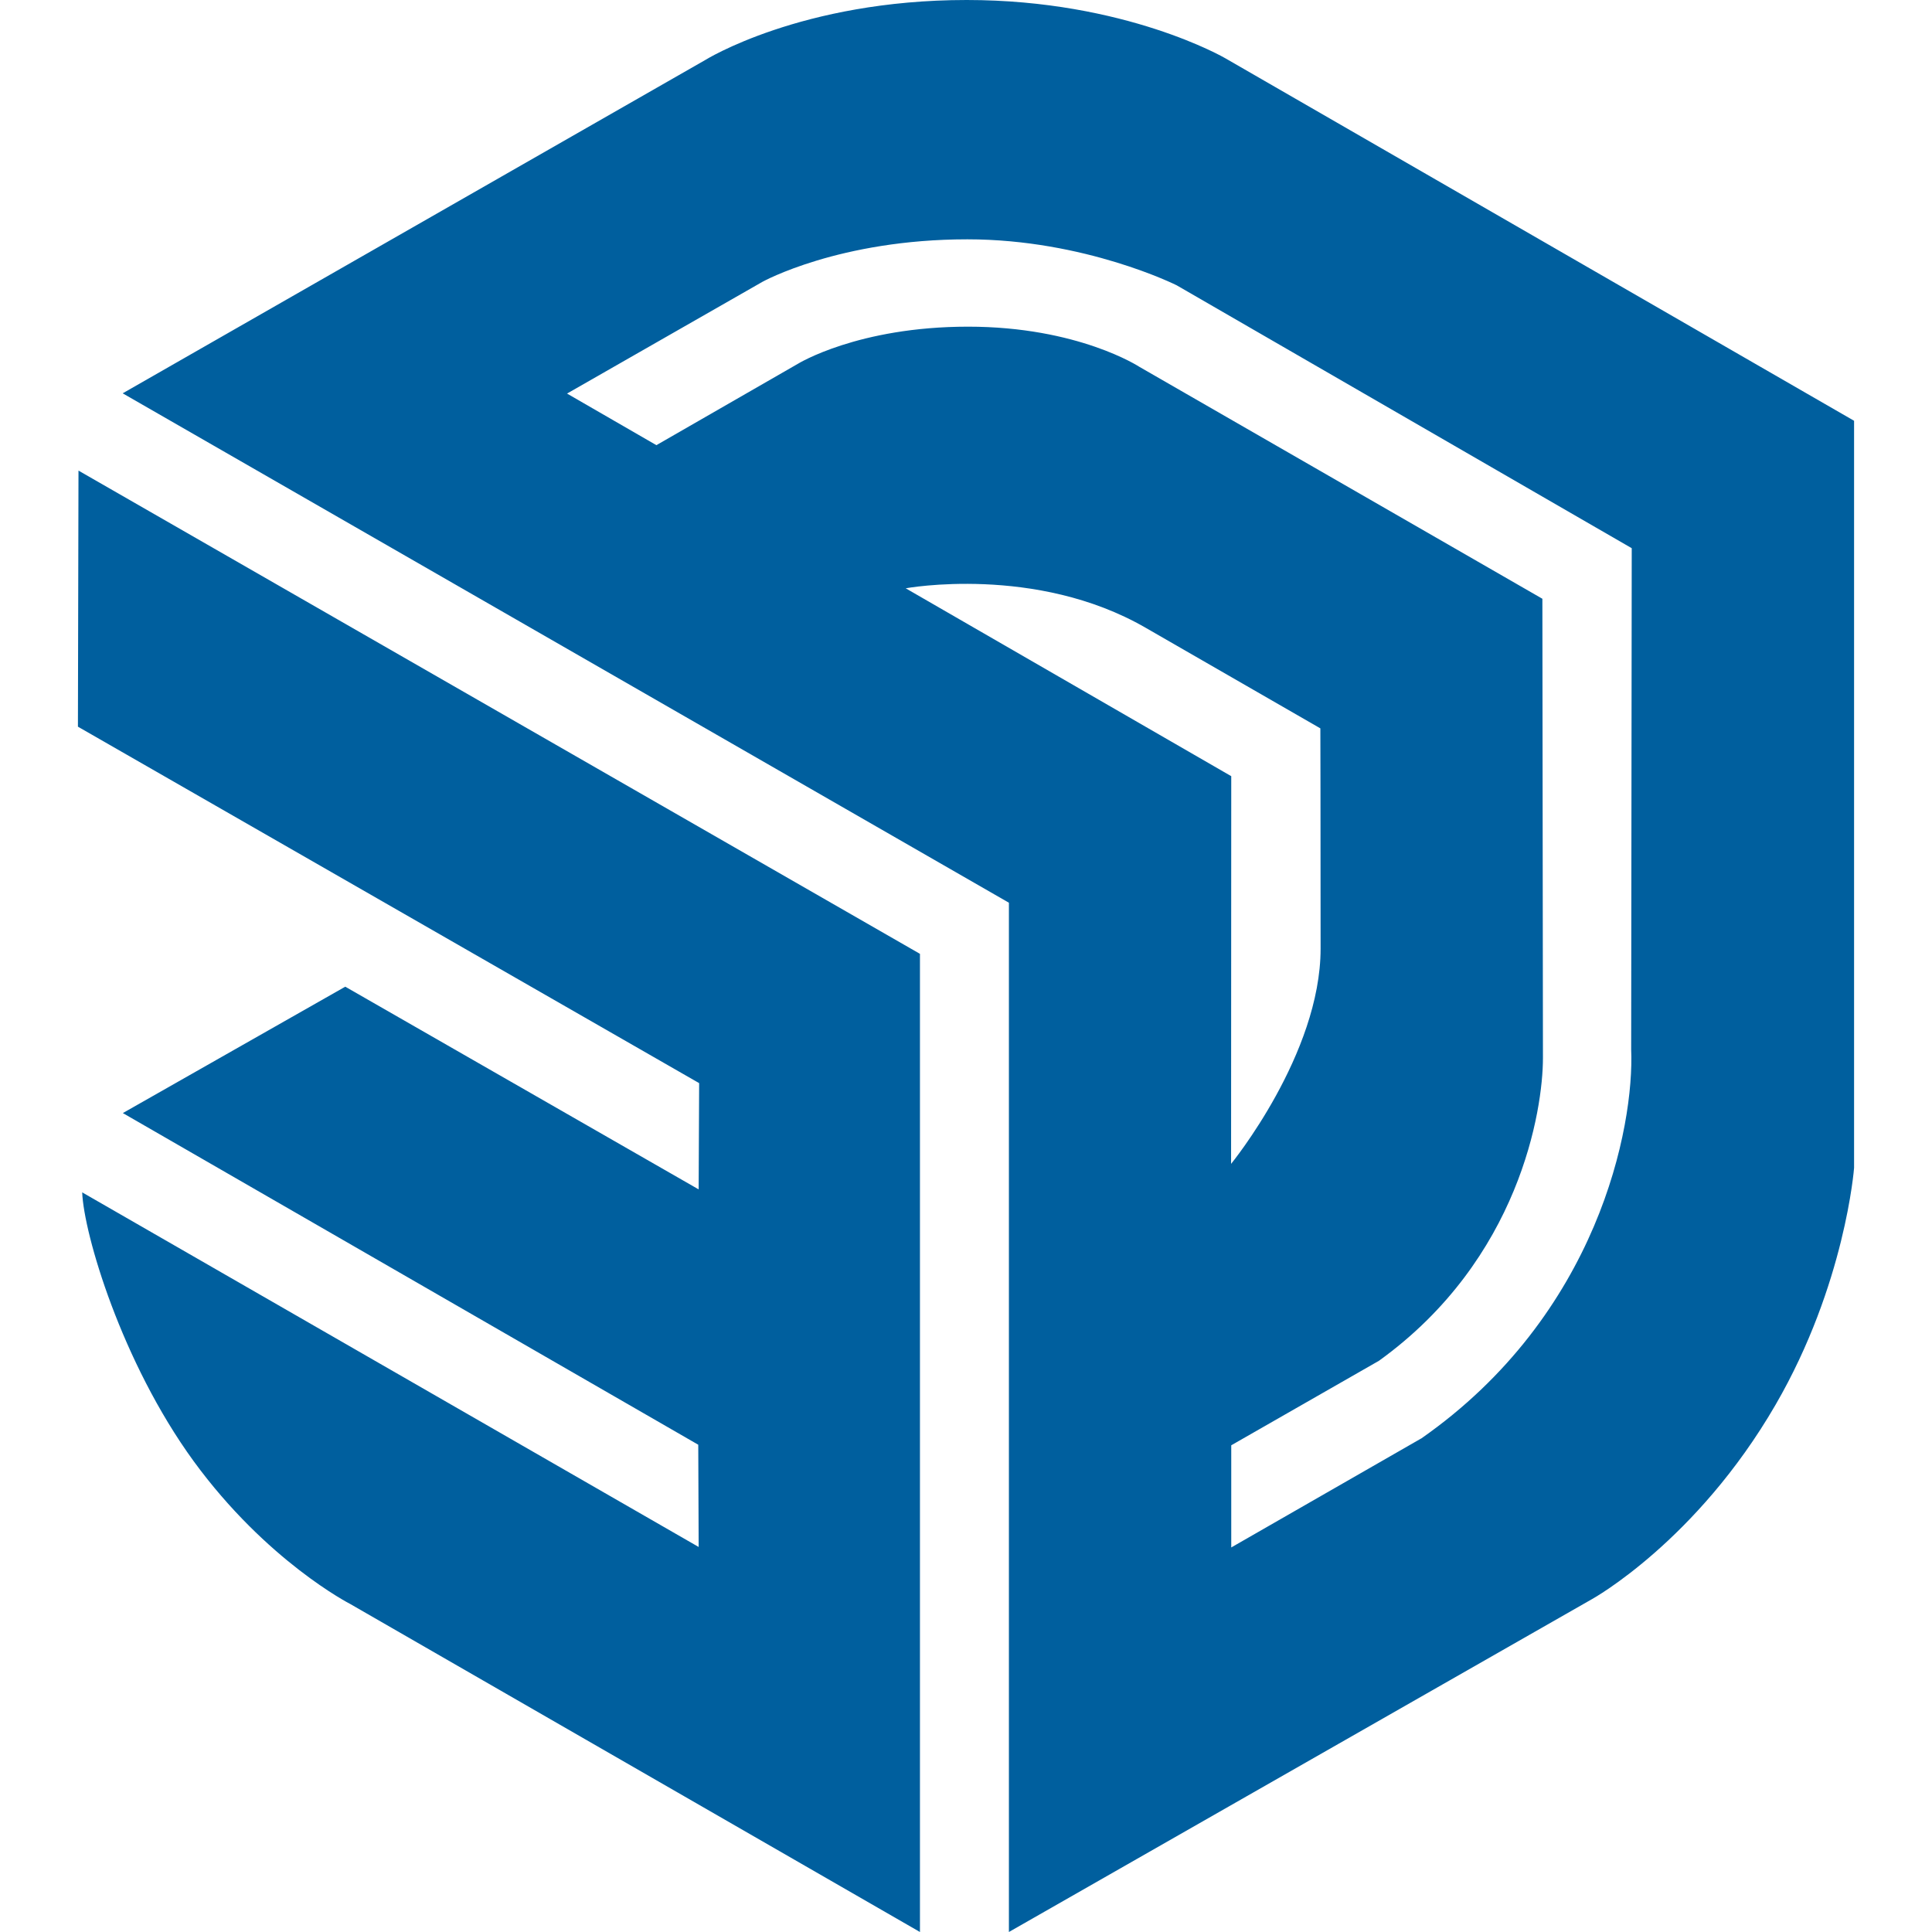
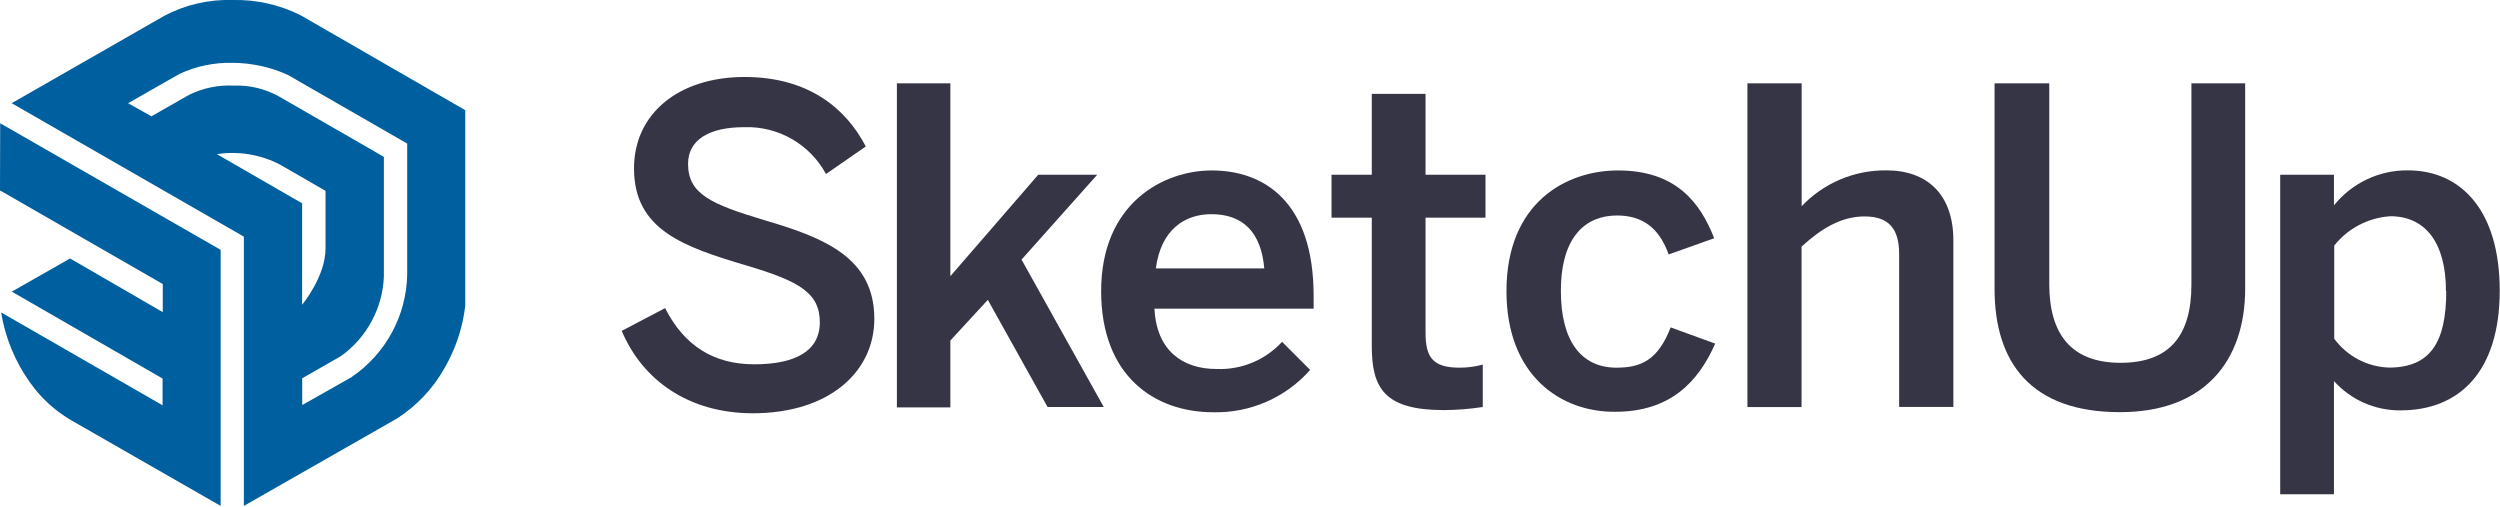
- <svg xmlns="http://www.w3.org/2000/svg" fill="#005F9E" role="img" viewBox="0 0 24 24">
-   <path d="M.968 9.027l7.717 4.428-.006 1.32-4.39-2.518-2.763 1.57 7.148 4.12.005 1.27-7.658-4.405c.02.516.488 2.106 1.383 3.337.91 1.247 1.946 1.776 1.946 1.776L11.428 24V11.849L.975 5.846zm22.064-3.8L15.22.723S13.982 0 12.008 0C9.952 0 8.76.746 8.76.746l-7.236 4.14 11.009 6.328V24l7.245-4.136s1.295-.715 2.279-2.414c.867-1.496.975-2.943.975-2.943zM11.251 7.308s1.615-.298 2.98.49l2.171 1.25s.003 1.097.003 2.736c0 1.313-1.112 2.674-1.112 2.674l.002-4.816zm6.402 10.562l-2.358 1.353v-1.269l1.835-1.05c1.748-1.26 2.037-3.117 2.037-3.761l-.007-5.705-5.006-2.881s-.76-.499-2.129-.499c-1.367 0-2.113.461-2.113.461L8.154 5.53l-1.11-.641L9.473 3.5s.95-.527 2.544-.527c1.462 0 2.6.571 2.6.571L20.27 6.81l-.007 6.226c.04.957-.406 3.296-2.61 4.835z" />
+ <svg xmlns="http://www.w3.org/2000/svg" viewBox="0 0 266.95 54.05">
+   <path d="M444.91,520.31l4.63-2.43c2.06,4.06,5.23,6,9.52,6s7-1.36,7-4.48-2.15-4.39-7.84-6.07c-6.68-2-12-3.78-12-10.37,0-5.88,4.81-9.76,11.81-9.76,6.82,0,10.83,3.36,12.94,7.42l-4.25,2.94a9.56,9.56,0,0,0-8.73-5c-3.83,0-6,1.4-6,3.92,0,3.22,2.47,4.3,8.12,6,6.54,1.91,11.77,4.06,11.77,10.55,0,5.65-4.81,10.08-13,10.08C452,529.09,447.11,525.54,444.91,520.31Z" transform="translate(-378.52 -484.98)" style="fill:#363545" />
+   <path d="M474.29,528.44V493.88H480v20.59l9.38-10.83h6.3l-8.08,9.06,8.78,15.74h-6L484,517l-4,4.34v7.14h-5.74Z" transform="translate(-378.52 -484.98)" style="fill:#363545" />
+   <path d="M496.1,516.07c0-9.43,6.68-12.89,11.81-12.89,5.56,0,10.88,3.31,10.88,13.4v1.36h-17c.23,4.48,3,6.44,6.63,6.44a9,9,0,0,0,7-2.9l3,3A13.39,13.39,0,0,1,508.06,529C501.84,529,496.1,525.17,496.1,516.07Zm17.42-2.43c-.33-3.78-2.2-5.79-5.65-5.79-2.8,0-5.37,1.59-5.93,5.79Z" transform="translate(-378.52 -484.98)" style="fill:#363545" />
+   <path d="M525,521.95V508.22h-4.3v-4.58H525V495h5.74v8.64h6.4v4.58h-6.4V520.5c0,2.66.79,3.74,3.64,3.74a9.27,9.27,0,0,0,2.47-.33v4.53a28.45,28.45,0,0,1-4.2.33C526.36,528.76,525,526.43,525,521.95Z" transform="translate(-378.52 -484.98)" style="fill:#363545" />
+   <path d="M539.38,516.07c0-9.48,6.4-12.89,11.91-12.89,6.17,0,8.78,3.41,10.27,7.24l-4.86,1.73c-1-2.8-2.76-4.16-5.51-4.16-3.27,0-6,2.15-6,8.08,0,5.28,2.15,8.17,5.93,8.17,2.61,0,4.44-.79,5.79-4.3l4.76,1.73c-1.77,4-4.71,7.28-10.69,7.28C545.22,529,539.38,525.12,539.38,516.07Z" transform="translate(-378.52 -484.98)" style="fill:#363545" />
+   <path d="M565.11,528.44V493.88h5.79V507a12.3,12.3,0,0,1,9.06-3.83c4.34,0,7.14,2.57,7.14,7.47v17.79h-5.79V512.09c0-2.75-1.17-4-3.69-4s-4.63,1.31-6.73,3.22v17.14h-5.79Z" transform="translate(-378.52 -484.98)" style="fill:#363545" />
+   <path d="M591.5,515.83V493.88h5.84v21.43c0,5.28,2.29,8.41,7.61,8.41s7.57-3,7.57-8.36V493.88h5.74v21.9c0,7.84-4.44,13.21-13.35,13.21C595.37,529,591.5,523.68,591.5,515.83Z" transform="translate(-378.52 -484.98)" style="fill:#363545" />
+   <path d="M622,537.78V503.64h5.74v3.27a10,10,0,0,1,7.89-3.74c5.65,0,9.81,4.25,9.81,12.84s-4.25,12.79-10.6,12.79a9.45,9.45,0,0,1-7.1-3.13v12.09H622Zm17.7-21.71c0-5.23-2.24-8-5.93-8a8.35,8.35,0,0,0-6,3.13v9.95a7.56,7.56,0,0,0,5.84,3.08C638,524.23,639.73,521.58,639.73,516.07Z" transform="translate(-378.52 -484.98)" style="fill:#363545" />
+   <path d="M428.21,496.75l-17.59-10.14a15.41,15.41,0,0,0-7.23-1.63,14.72,14.72,0,0,0-7.31,1.68L379.77,496l24.79,14.25V539l16.31-9.31a15.2,15.2,0,0,0,5.13-5.43,17.24,17.24,0,0,0,2.2-6.63v-20.9Zm-26.53,4.69a11,11,0,0,1,6.71,1.1l4.89,2.82s0,2.47,0,6.16c0,3-2.5,6-2.5,6V506.69Zm14.42,23.79-5.31,3v-2.86l4.13-2.36a11,11,0,0,0,4.59-8.47V501.73l-11.27-6.49a9.3,9.3,0,0,0-4.79-1.12,9.65,9.65,0,0,0-4.76,1l-4,2.28L392.2,496l5.47-3.12a12.7,12.7,0,0,1,5.73-1.19,14.4,14.4,0,0,1,5.86,1.29L422,500.31v14A13.51,13.51,0,0,1,416.09,525.22Z" transform="translate(-378.52 -484.98)" style="fill:#005f9e" />
+   <path d="M378.52,505.31l17.38,10v3L386,512.58l-6.22,3.54,16.1,9.28v2.86l-17.24-9.92a17.76,17.76,0,0,0,3.11,7.52,14,14,0,0,0,4.38,4L402.08,539V511.66l-23.54-13.52Z" transform="translate(-378.52 -484.98)" style="fill:#005f9e" />
</svg>
